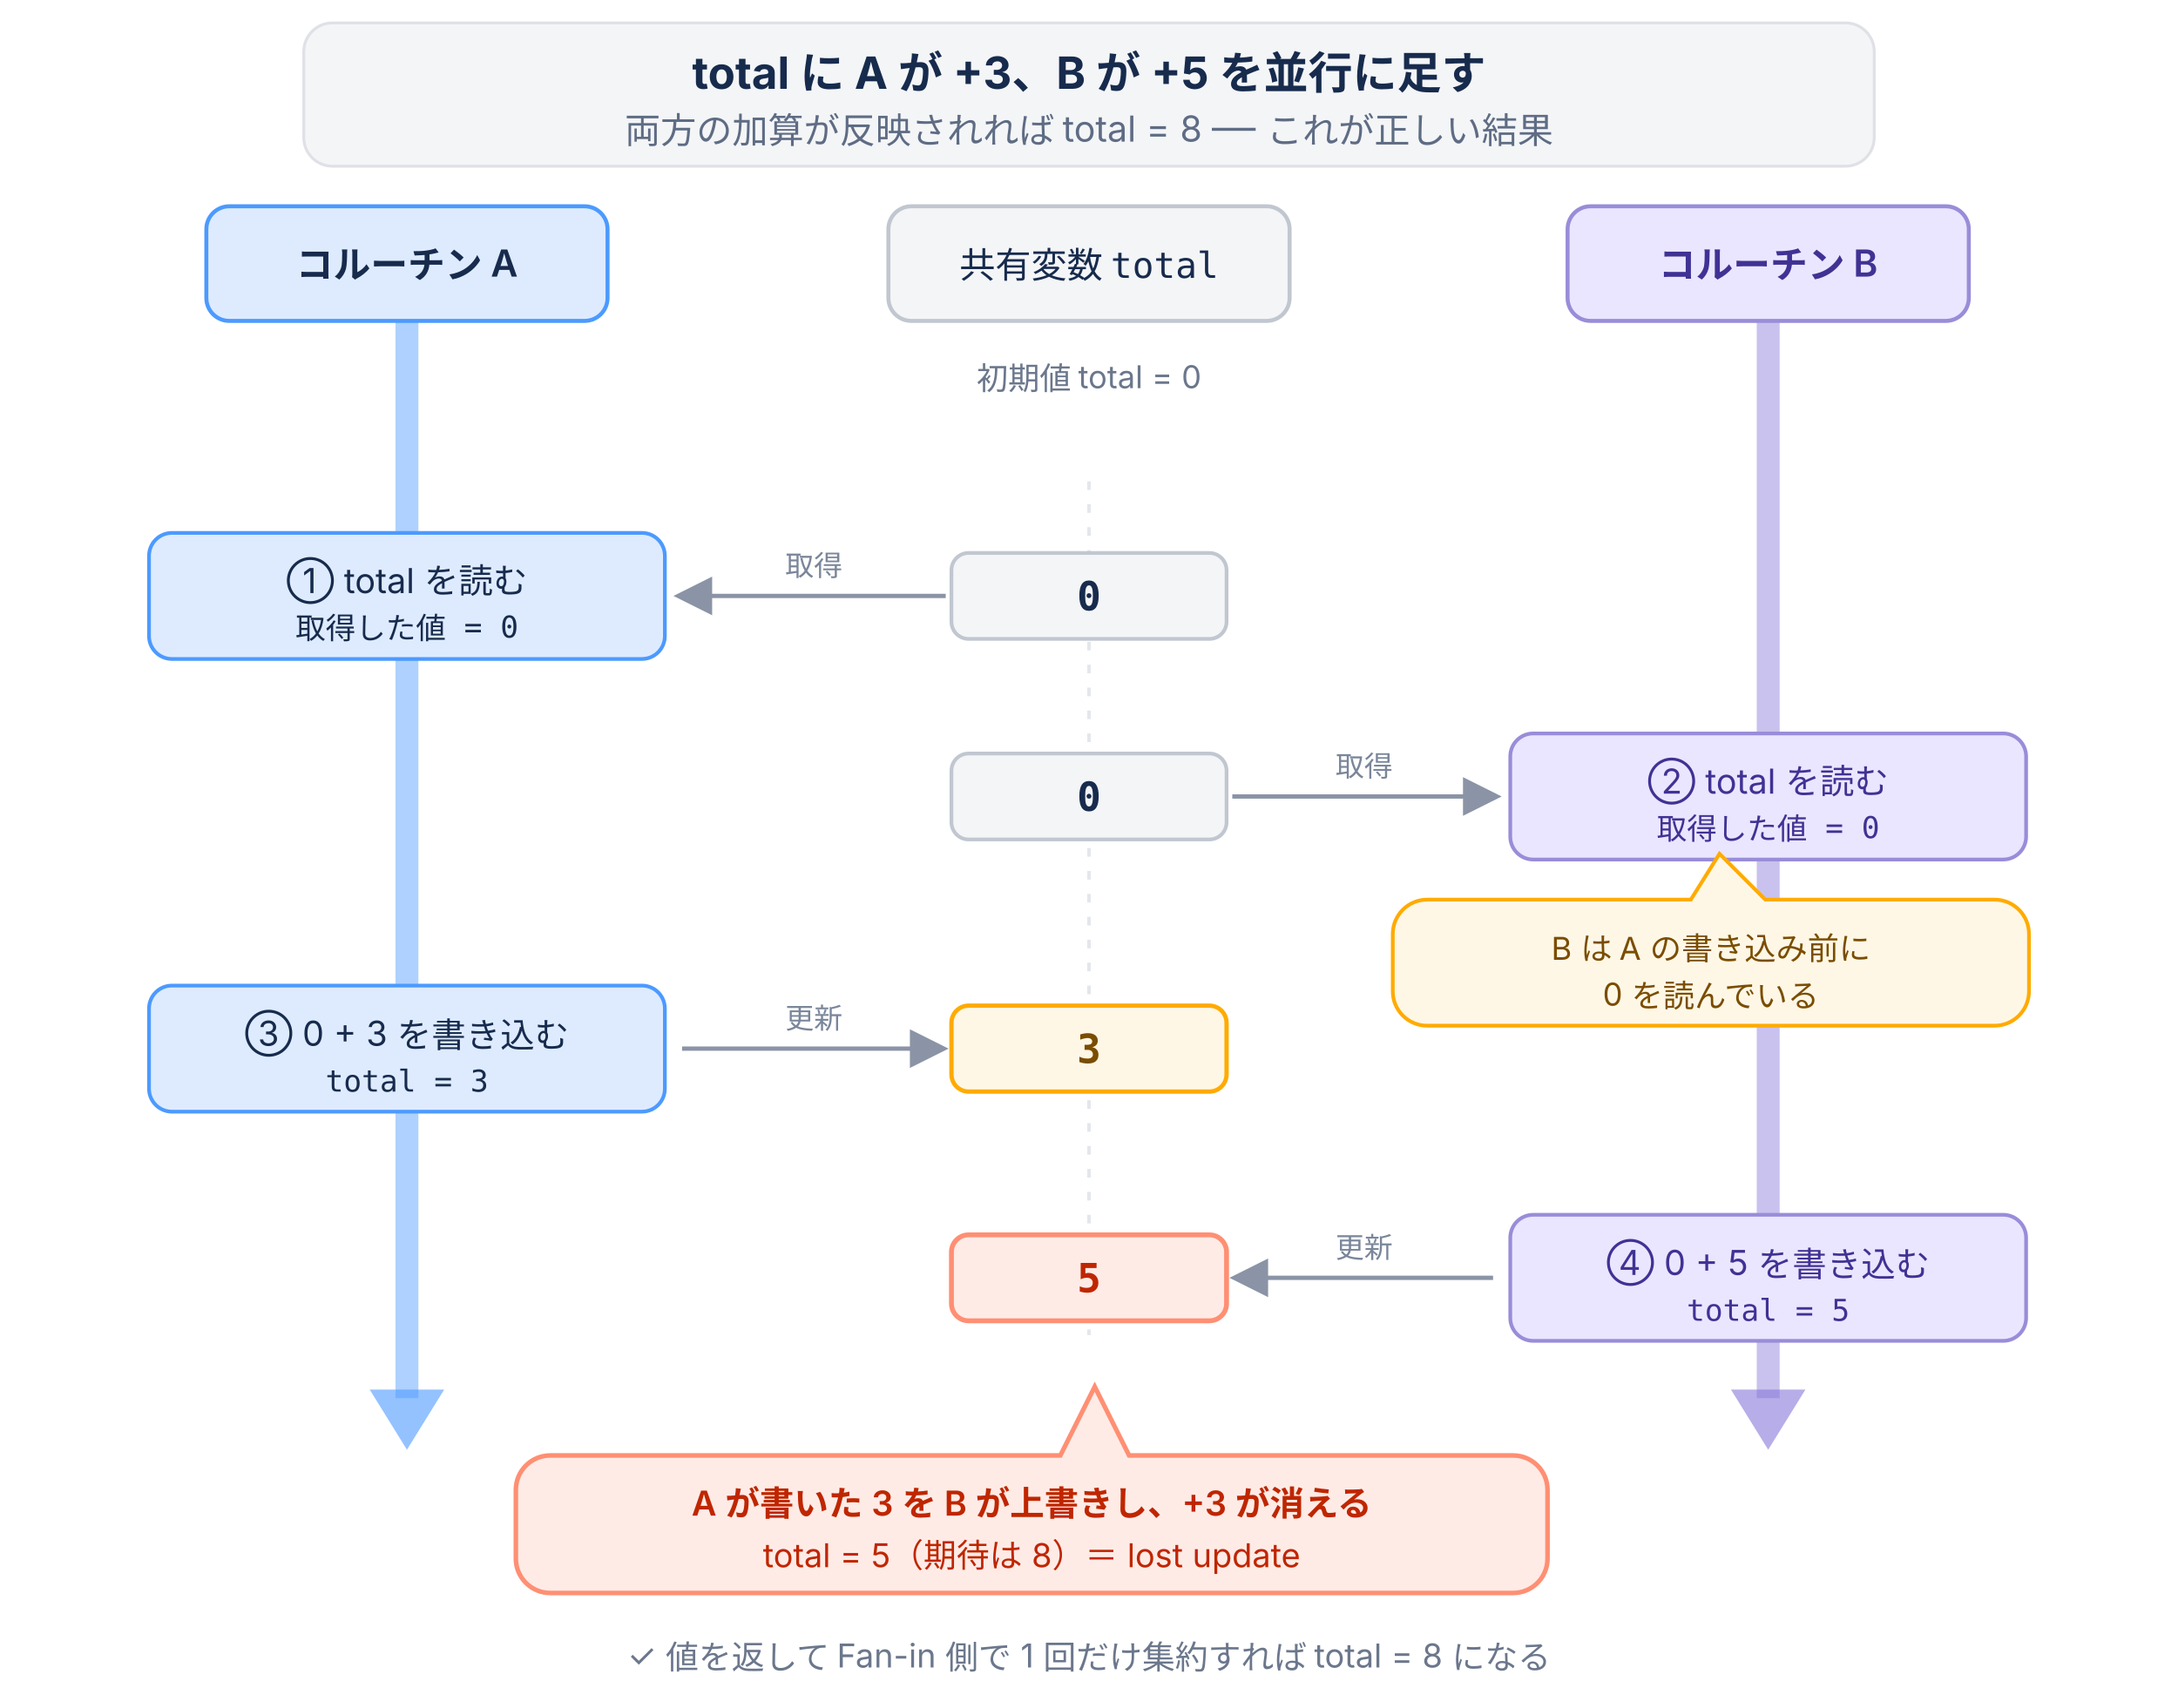
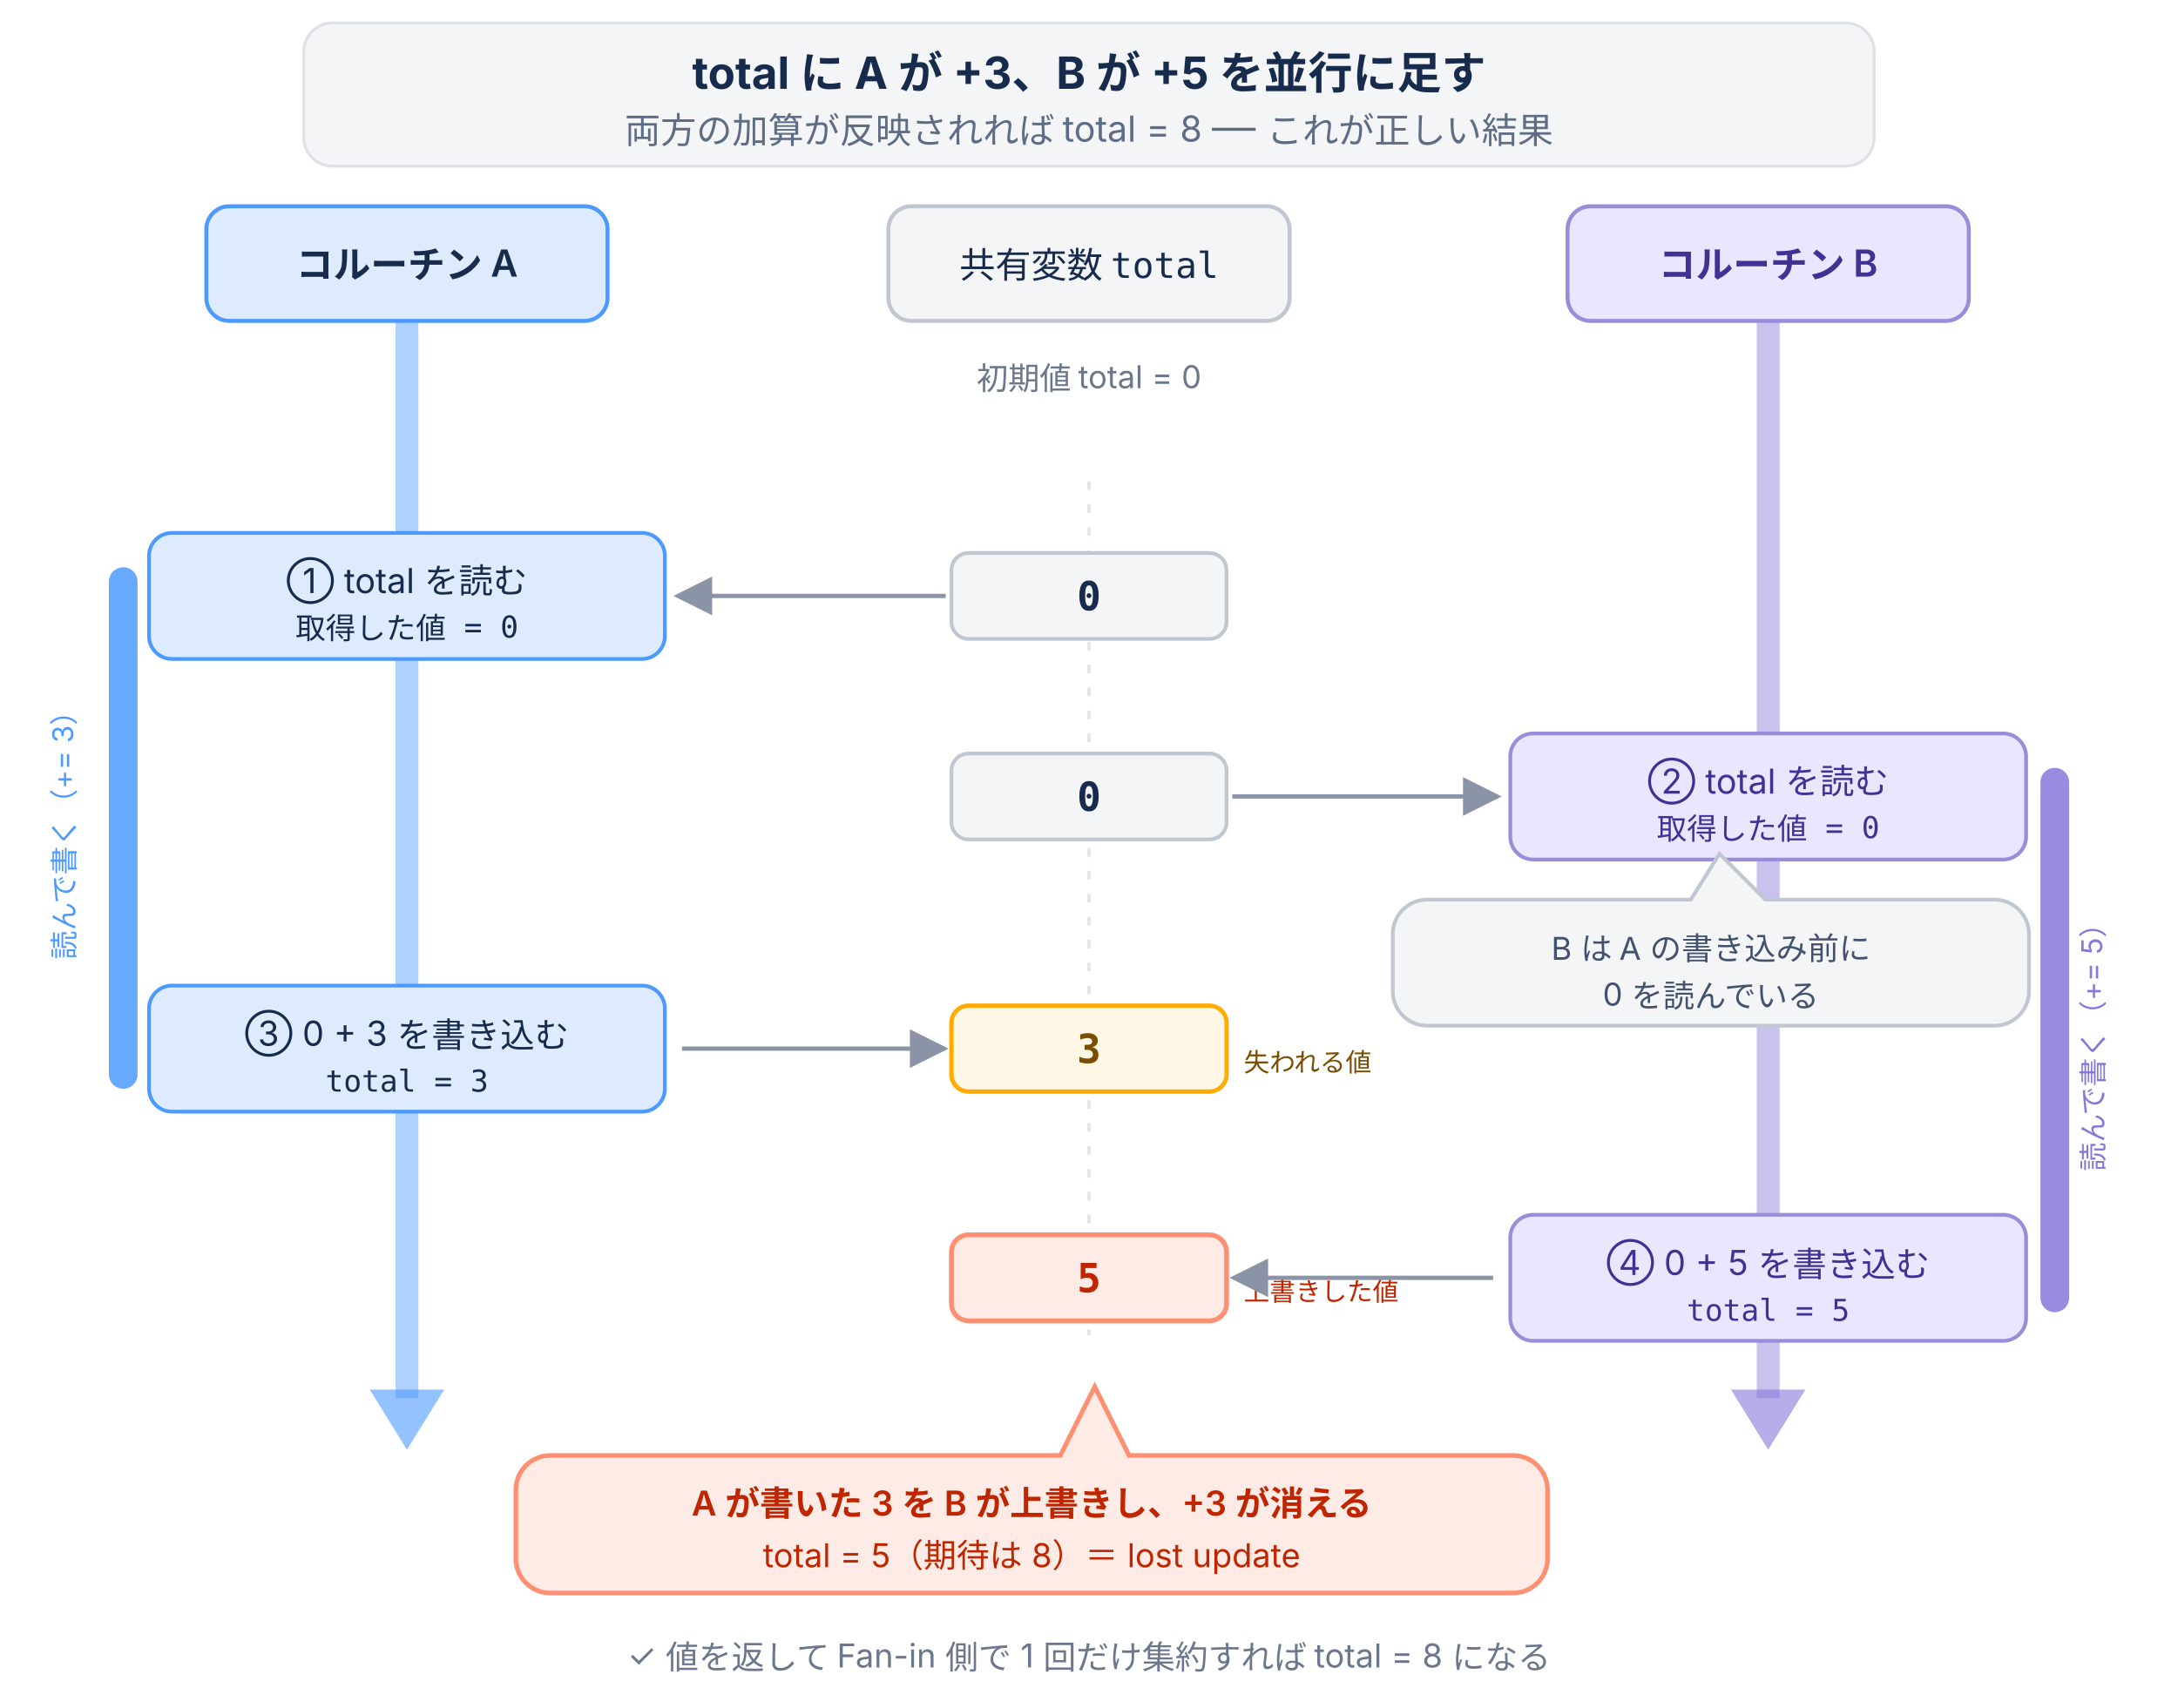
<svg xmlns="http://www.w3.org/2000/svg" width="760" height="596" viewBox="0 0 760 596" font-family="-apple-system, BlinkMacSystemFont, &quot;Hiragino Kaku Gothic ProN&quot;, &quot;Hiragino Sans&quot;, &quot;Noto Sans JP&quot;, Meiryo, sans-serif">
  <defs>
    <marker id="ah" markerWidth="9" markerHeight="9" refX="7" refY="4.5" orient="auto">
      <path d="M0,0 L9,4.5 L0,9 z" fill="#8A94A6" />
    </marker>
  </defs>
  <style>.mono{font-family:ui-monospace,SFMono-Regular,Menlo,Consolas,monospace}</style>
  <rect x="106" y="8" width="548" height="50" rx="10" fill="#F4F5F7" stroke="#DFE1E6" stroke-width="1" />
  <text x="380" y="31" text-anchor="middle" fill="#172B4D" font-size="15.5" font-weight="700">total に A が +3、B が +5 を並行に足す</text>
  <text x="380" y="50" text-anchor="middle" fill="#5E6C84" font-size="12.5">両方の加算が反映されれば total = 8 ── これが正しい結果</text>
  <g transform="translate(0,48)">
    <line x1="142" y1="64" x2="142" y2="440" stroke="#4C9AFF" stroke-width="8" opacity="0.45" />
    <polygon points="129,437 155,437 142,458" fill="#4C9AFF" opacity="0.6" />
    <line x1="617" y1="64" x2="617" y2="440" stroke="#8777D9" stroke-width="8" opacity="0.45" />
    <polygon points="604,437 630,437 617,458" fill="#8777D9" opacity="0.6" />
    <line x1="380" y1="120" x2="380" y2="418" stroke="#C1C7D0" stroke-width="1.2" stroke-dasharray="3 5" opacity="0.45" />
    <rect x="72" y="24" width="140" height="40" rx="8" fill="#DEEBFF" stroke="#4C9AFF" stroke-width="1.4" />
    <text x="142" y="49" text-anchor="middle" fill="#172B4D" font-size="13" font-weight="600">コルーチン A</text>
    <rect x="310" y="24" width="140" height="40" rx="8" fill="#F4F5F7" stroke="#C1C7D0" stroke-width="1.4" />
    <text x="380" y="49" text-anchor="middle" fill="#172B4D" font-size="12.5">共有変数 <tspan class="mono">total</tspan>
    </text>
    <rect x="547" y="24" width="140" height="40" rx="8" fill="#EAE6FF" stroke="#998DD9" stroke-width="1.4" />
    <text x="617" y="49" text-anchor="middle" fill="#403294" font-size="13" font-weight="600">コルーチン B</text>
    <text x="380" y="88" text-anchor="middle" fill="#6B778C" font-size="11">初期値 total = 0</text>
    <rect x="52" y="138" width="180" height="44" rx="8" fill="#DEEBFF" stroke="#4C9AFF" stroke-width="1.3" />
    <text x="142" y="159" text-anchor="middle" fill="#172B4D" font-size="12">① total を読む</text>
    <text x="142" y="175" text-anchor="middle" fill="#172B4D" font-size="10.5" class="mono">取得した値 = 0</text>
    <rect x="332" y="145" width="96" height="30" rx="6" fill="#F4F5F7" stroke="#C1C7D0" stroke-width="1.3" />
    <text x="380" y="165" text-anchor="middle" fill="#172B4D" font-size="14" font-weight="600" class="mono">0</text>
    <path d="M330,160 L238,160" fill="none" stroke="#8A94A6" stroke-width="1.5" marker-end="url(#ah)" />
-     <text x="284" y="153" text-anchor="middle" fill="#7A869A" font-size="10">取得</text>
    <rect x="527" y="208" width="180" height="44" rx="8" fill="#EAE6FF" stroke="#998DD9" stroke-width="1.3" />
    <text x="617" y="229" text-anchor="middle" fill="#403294" font-size="12">② total を読む</text>
    <text x="617" y="245" text-anchor="middle" fill="#403294" font-size="10.5" class="mono">取得した値 = 0</text>
    <rect x="332" y="215" width="96" height="30" rx="6" fill="#F4F5F7" stroke="#C1C7D0" stroke-width="1.3" />
    <text x="380" y="235" text-anchor="middle" fill="#172B4D" font-size="14" font-weight="600" class="mono">0</text>
    <path d="M430,230 L521,230" fill="none" stroke="#8A94A6" stroke-width="1.5" marker-end="url(#ah)" />
-     <text x="476" y="223" text-anchor="middle" fill="#7A869A" font-size="10">取得</text>
-     <path d="M498,266 L590,266 L600,250 L616,266 L696,266 A12,12 0 0 1 708,278 L708,298 A12,12 0 0 1 696,310 L498,310 A12,12 0 0 1 486,298 L486,278 A12,12 0 0 1 498,266 Z" fill="#FFF7E6" stroke="#FFAB00" stroke-width="1.3" />
-     <text x="597" y="287" text-anchor="middle" fill="#7A4D00" font-size="11">B は A の書き込み前に</text>
-     <text x="597" y="303" text-anchor="middle" fill="#7A4D00" font-size="11">0 を読んでいる</text>
+     <path d="M498,266 L590,266 L600,250 L616,266 L696,266 A12,12 0 0 1 708,278 L708,298 A12,12 0 0 1 696,310 L498,310 A12,12 0 0 1 486,298 L486,278 A12,12 0 0 1 498,266 Z" fill="#F4F5F7" stroke="#C1C7D0" stroke-width="1.3" />
+     <text x="597" y="287" text-anchor="middle" fill="#42526E" font-size="11">B は A の書き込み前に</text>
+     <text x="597" y="303" text-anchor="middle" fill="#42526E" font-size="11">0 を読んでいる</text>
    <rect x="52" y="296" width="180" height="44" rx="8" fill="#DEEBFF" stroke="#4C9AFF" stroke-width="1.3" />
    <text x="142" y="317" text-anchor="middle" fill="#172B4D" font-size="12">③ 0 + 3 を書き込む</text>
    <text x="142" y="333" text-anchor="middle" fill="#172B4D" font-size="10.5" class="mono">total = 3</text>
    <rect x="332" y="303" width="96" height="30" rx="6" fill="#FFF7E6" stroke="#FFAB00" stroke-width="1.5" />
    <text x="380" y="323" text-anchor="middle" fill="#7A4D00" font-size="14" font-weight="600" class="mono">3</text>
+     <text x="434" y="326" fill="#7A4D00" font-size="9">失われる値</text>
    <path d="M238,318 L328,318" fill="none" stroke="#8A94A6" stroke-width="1.5" marker-end="url(#ah)" />
-     <text x="284" y="311" text-anchor="middle" fill="#7A869A" font-size="10">更新</text>
    <rect x="527" y="376" width="180" height="44" rx="8" fill="#EAE6FF" stroke="#998DD9" stroke-width="1.3" />
    <text x="617" y="397" text-anchor="middle" fill="#403294" font-size="12">④ 0 + 5 を書き込む</text>
    <text x="617" y="413" text-anchor="middle" fill="#403294" font-size="10.5" class="mono">total = 5</text>
    <rect x="332" y="383" width="96" height="30" rx="6" fill="#FFEBE6" stroke="#FF8F73" stroke-width="1.7" />
    <text x="380" y="403" text-anchor="middle" fill="#BF2600" font-size="14" font-weight="600" class="mono">5</text>
+     <text x="434" y="406" fill="#BF2600" font-size="9">上書きした値</text>
    <path d="M521,398 L432,398" fill="none" stroke="#8A94A6" stroke-width="1.5" marker-end="url(#ah)" />
-     <text x="476" y="391" text-anchor="middle" fill="#7A869A" font-size="10">更新</text>
    <path d="M192,460 L370,460 L382,436 L394,460 L528,460 A12,12 0 0 1 540,472 L540,496 A12,12 0 0 1 528,508 L192,508 A12,12 0 0 1 180,496 L180,472 A12,12 0 0 1 192,460 Z" fill="#FFEBE6" stroke="#FF8F73" stroke-width="1.6" />
    <text x="360" y="481" text-anchor="middle" fill="#BF2600" font-size="12" font-weight="600">A が書いた 3 を B が上書きし、+3 が消える</text>
    <text x="360" y="499" text-anchor="middle" fill="#BF2600" font-size="11.5">total = 5（期待は 8）＝ lost update</text>
    <text x="380" y="534" text-anchor="middle" fill="#6B778C" font-size="11.5">✓ 値を返して Fan-in 側で 1 回だけ集約すれば total = 8 になる</text>
+     <rect x="38" y="150" width="10" height="182" rx="5" fill="#4C9AFF" opacity="0.85" />
+     <text transform="rotate(-90 26 241)" x="26" y="241" text-anchor="middle" fill="#4C9AFF" font-size="10">読んで書く（+= 3）</text>
+     <rect x="712" y="220" width="10" height="190" rx="5" fill="#8777D9" opacity="0.85" />
+     <text transform="rotate(-90 734 315)" x="734" y="315" text-anchor="middle" fill="#8777D9" font-size="10">読んで書く（+= 5）</text>
  </g>
</svg>
